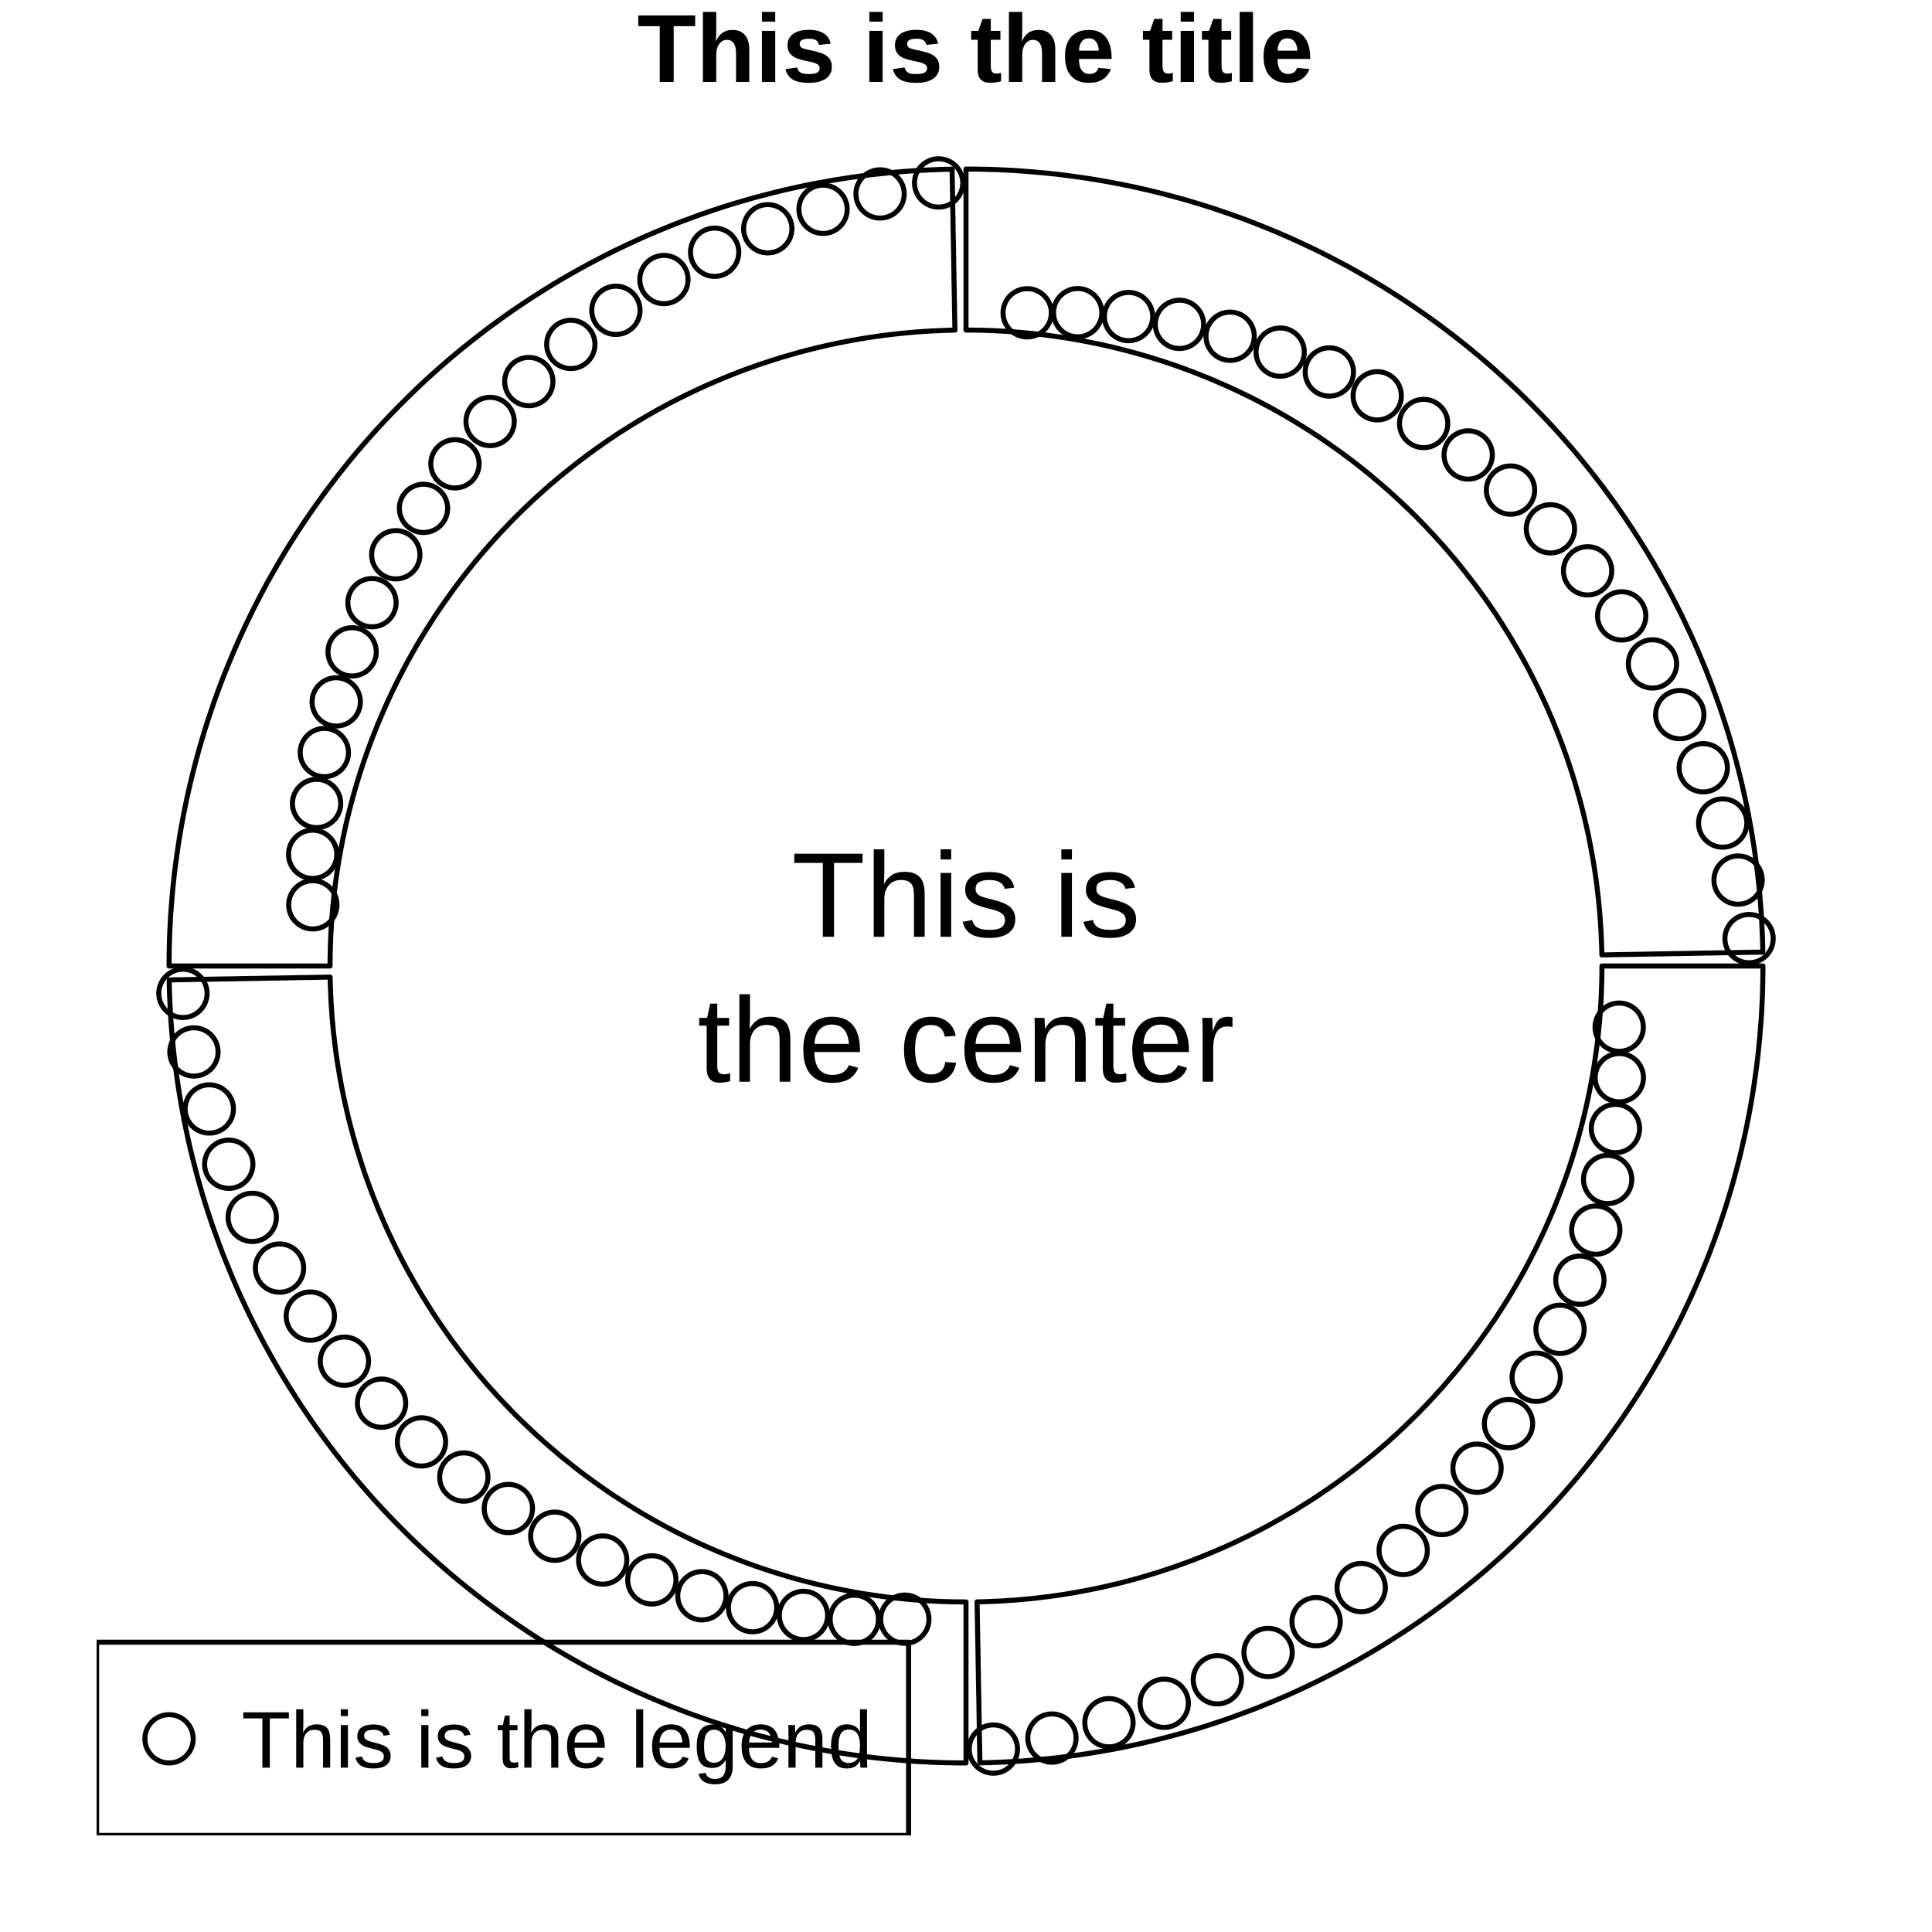
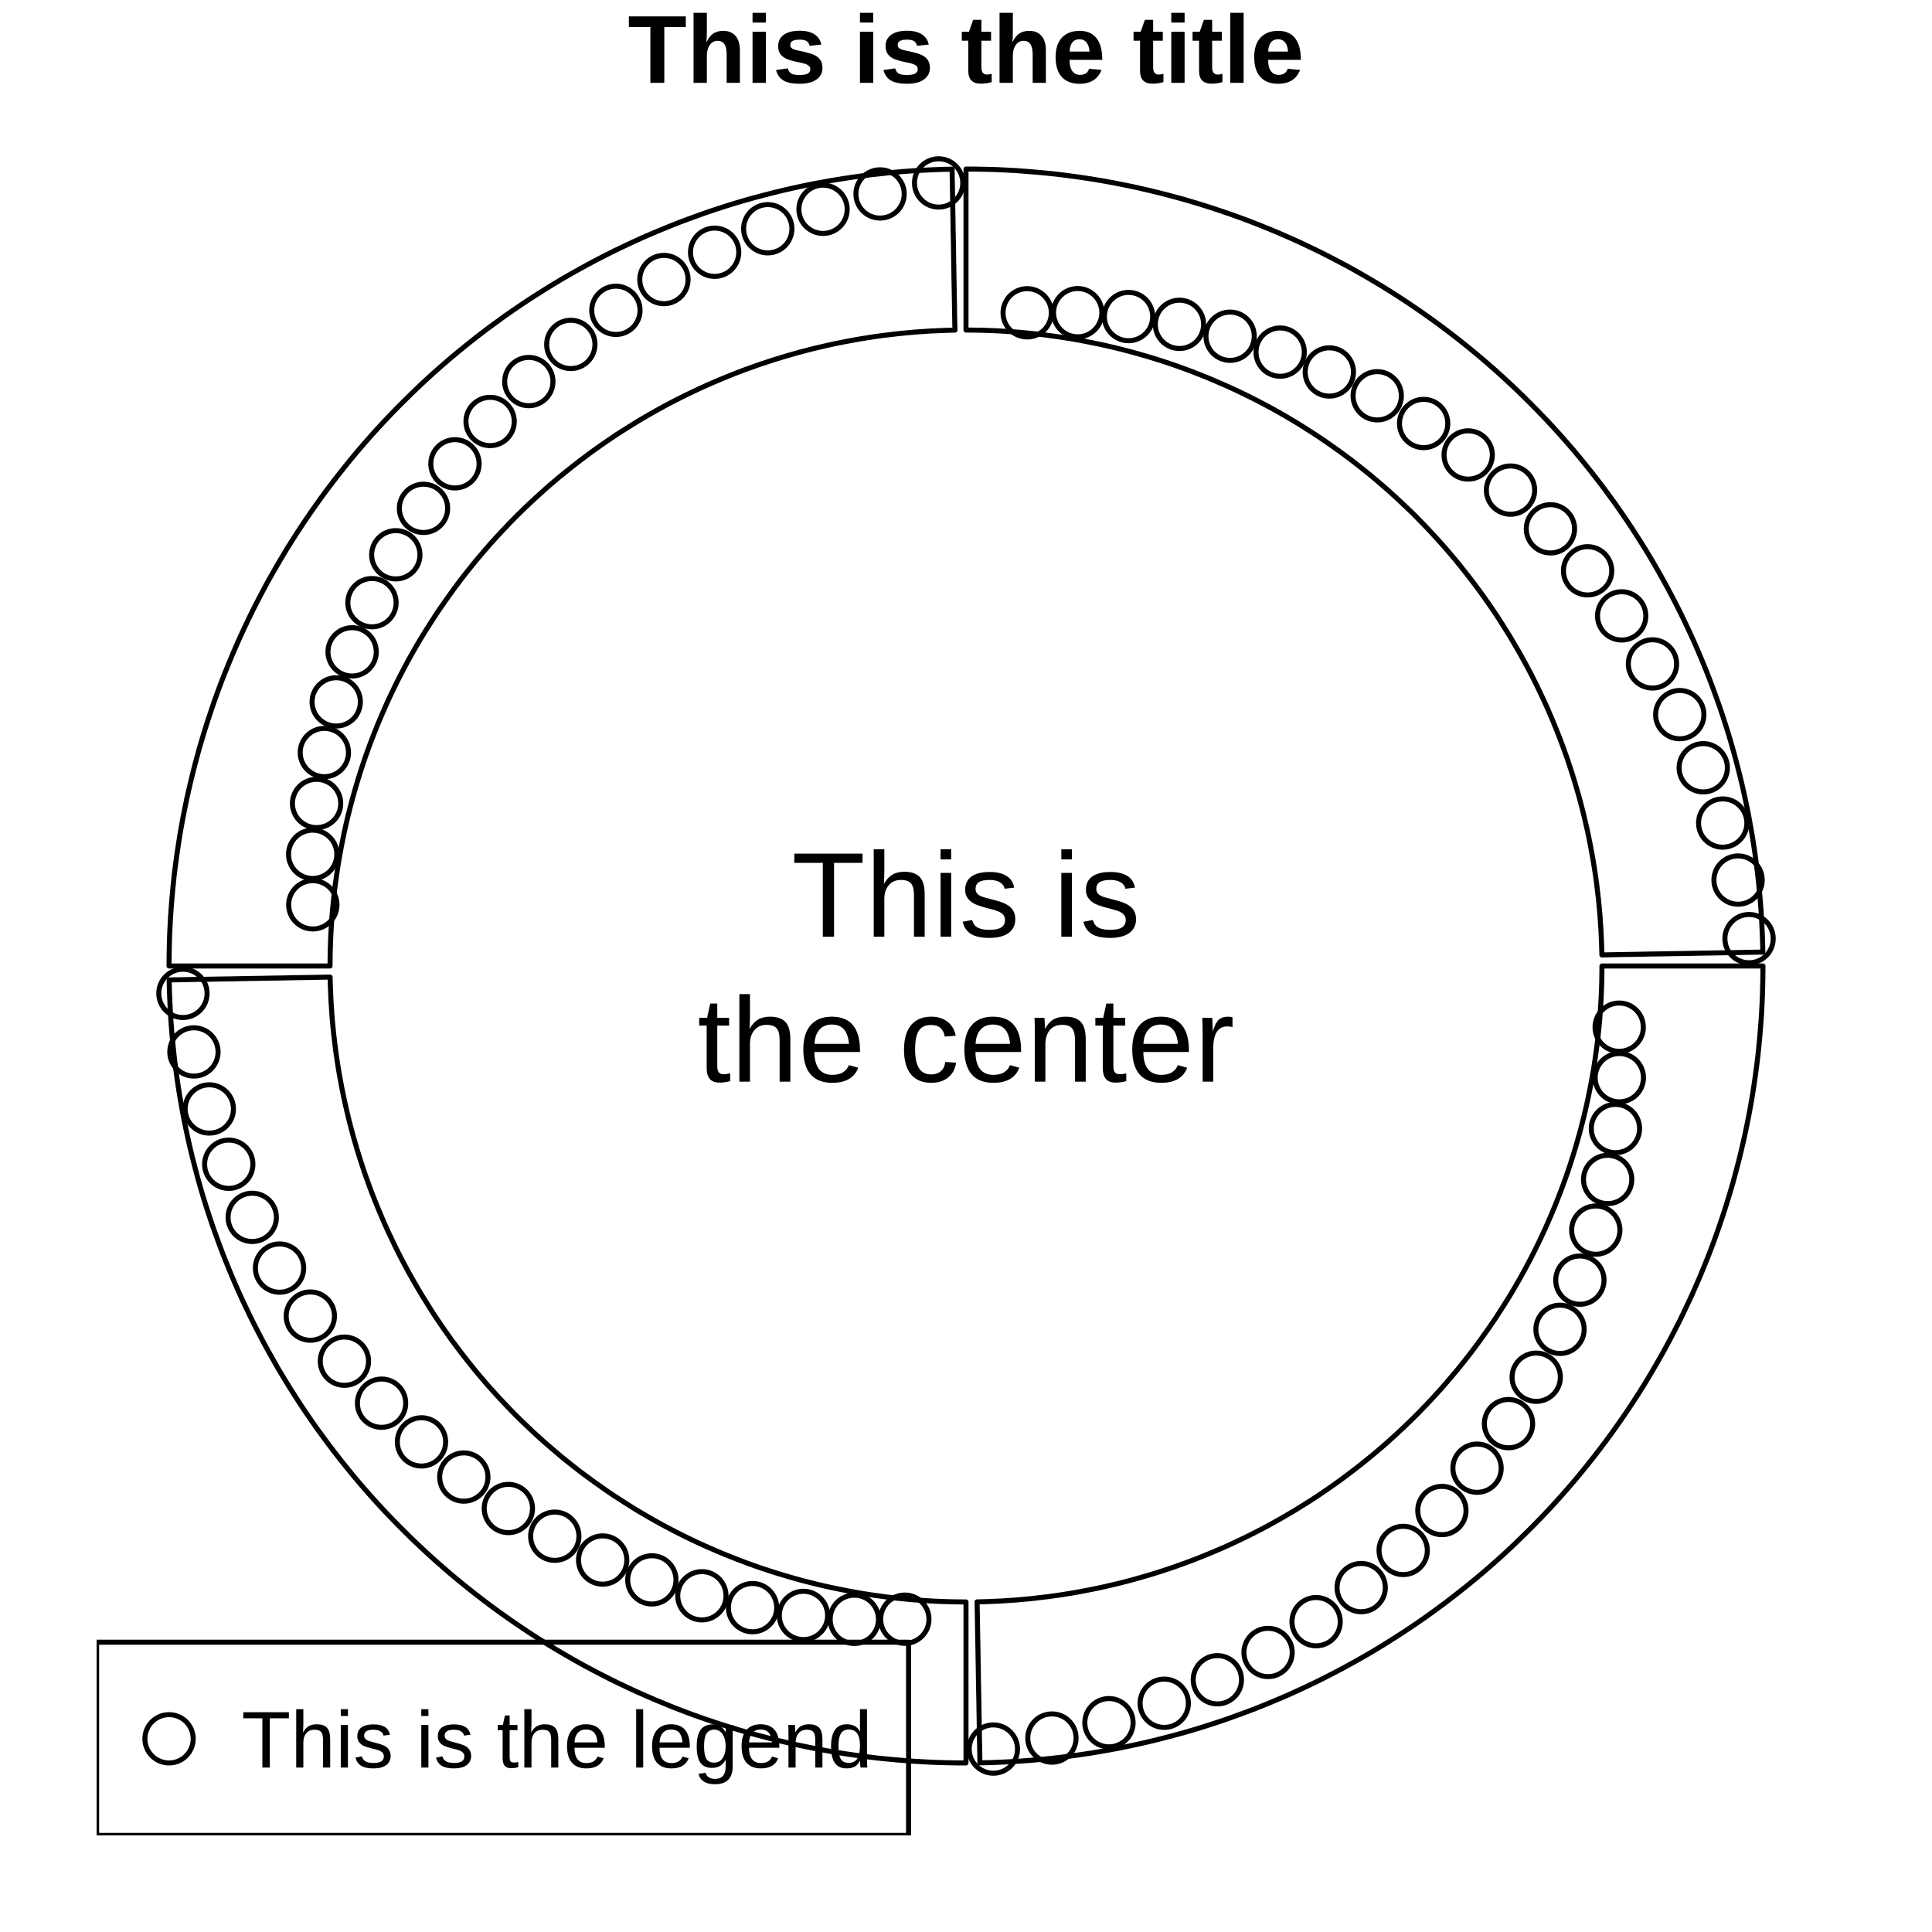
<svg xmlns="http://www.w3.org/2000/svg" viewBox="0 0 288.00 288.00">
  <defs>
    <style type="text/css">
    line, polyline, path, rect, circle {
      fill: none;
      stroke: #000000;
      stroke-linecap: round;
      stroke-linejoin: round;
      stroke-miterlimit: 10.00;
    }
  </style>
  </defs>
  <rect width="100%" height="100%" style="stroke: none; fill: #FFFFFF;" />
  <defs>
    <clipPath id="cpMTQuNHwyNzMuNnwyNzMuNnwxNC40">
      <rect x="14.40" y="14.40" width="259.20" height="259.20" />
    </clipPath>
  </defs>
  <polyline points="238.80,144.00 240.30,144.00 241.80,144.00 243.30,144.00 244.80,144.00 246.30,144.00 247.80,144.00 249.30,144.00 250.80,144.00 252.30,144.00 253.80,144.00 255.30,144.00 256.80,144.00 258.30,144.00 259.80,144.00 261.30,144.00 262.80,144.00 262.79,145.49 262.76,146.98 262.72,148.46 262.65,149.95 262.57,151.44 262.46,152.92 262.34,154.40 262.20,155.89 262.05,157.37 261.87,158.84 261.67,160.32 261.46,161.79 261.23,163.26 260.98,164.73 260.71,166.19 260.42,167.65 260.12,169.11 259.79,170.56 259.45,172.01 259.09,173.45 258.71,174.89 258.32,176.33 257.90,177.76 257.47,179.18 257.02,180.60 256.55,182.01 256.07,183.42 255.57,184.82 255.05,186.21 254.51,187.60 253.95,188.98 253.38,190.36 252.79,191.72 252.19,193.08 251.56,194.43 250.92,195.78 250.27,197.11 249.59,198.44 248.90,199.76 248.20,201.07 247.47,202.37 246.73,203.66 245.98,204.94 245.21,206.22 244.42,207.48 243.62,208.73 242.80,209.97 241.96,211.21 241.11,212.43 240.25,213.64 239.37,214.84 238.47,216.03 237.56,217.21 236.64,218.37 235.70,219.53 234.75,220.67 233.78,221.80 232.80,222.92 231.80,224.03 230.79,225.12 229.77,226.20 228.73,227.27 227.68,228.32 226.62,229.36 225.55,230.39 224.46,231.41 223.36,232.41 222.24,233.40 221.12,234.37 219.98,235.33 218.83,236.27 217.67,237.20 216.49,238.12 215.31,239.02 214.11,239.90 212.91,240.78 211.69,241.63 210.46,242.47 209.22,243.30 207.97,244.10 206.71,244.90 205.44,245.68 204.17,246.44 202.88,247.18 201.58,247.91 200.27,248.63 198.96,249.32 197.64,250.00 196.30,250.67 194.96,251.31 193.62,251.94 192.26,252.56 190.90,253.15 189.52,253.73 188.15,254.29 186.76,254.84 185.37,255.36 183.97,255.87 182.57,256.37 181.16,256.84 179.74,257.30 178.32,257.74 176.89,258.16 175.46,258.56 174.02,258.94 172.58,259.31 171.13,259.66 169.68,259.99 168.23,260.30 166.77,260.60 165.30,260.87 163.84,261.13 162.37,261.37 160.90,261.59 159.42,261.79 157.95,261.98 156.47,262.14 154.99,262.29 153.50,262.42 152.02,262.53 150.53,262.62 149.05,262.69 147.56,262.75 146.07,262.78 146.05,261.28 146.02,259.78 145.99,258.28 145.97,256.78 145.94,255.28 145.92,253.78 145.89,252.28 145.86,250.78 145.84,249.28 145.81,247.78 145.79,246.28 145.76,244.78 145.73,243.28 145.71,241.79 145.68,240.29 145.65,238.79 146.84,238.76 148.03,238.71 149.21,238.66 150.40,238.58 151.58,238.50 152.77,238.39 153.95,238.28 155.13,238.14 156.31,238.00 157.48,237.84 158.66,237.66 159.83,237.47 161.00,237.26 162.17,237.04 163.33,236.81 164.49,236.56 165.65,236.29 166.80,236.02 167.96,235.72 169.10,235.42 170.25,235.09 171.38,234.76 172.52,234.41 173.65,234.04 174.78,233.67 175.90,233.27 177.01,232.87 178.12,232.45 179.23,232.01 180.33,231.56 181.42,231.10 182.51,230.63 183.59,230.14 184.67,229.63 185.74,229.12 186.80,228.59 187.86,228.05 188.91,227.49 189.95,226.92 190.98,226.34 192.01,225.74 193.03,225.14 194.04,224.51 195.05,223.88 196.05,223.24 197.03,222.58 198.01,221.91 198.99,221.22 199.95,220.53 200.90,219.82 201.85,219.10 202.78,218.37 203.71,217.63 204.63,216.88 205.54,216.11 206.44,215.34 207.32,214.55 208.20,213.75 209.07,212.94 209.93,212.12 210.78,211.29 211.62,210.45 212.44,209.59 213.26,208.73 214.06,207.86 214.86,206.98 215.64,206.08 216.41,205.18 217.18,204.27 217.92,203.35 218.66,202.42 219.39,201.48 220.10,200.53 220.80,199.57 221.49,198.60 222.17,197.63 222.84,196.65 223.49,195.65 224.13,194.65 224.76,193.65 225.38,192.63 225.98,191.61 226.57,190.58 227.15,189.54 227.71,188.49 228.26,187.44 228.80,186.38 229.32,185.32 229.83,184.25 230.33,183.17 230.81,182.08 231.28,180.99 231.74,179.90 232.18,178.79 232.61,177.69 233.03,176.57 233.43,175.46 233.82,174.33 234.19,173.21 234.55,172.07 234.89,170.94 235.22,169.80 235.54,168.65 235.84,167.50 236.13,166.35 236.40,165.20 236.66,164.04 236.90,162.87 237.13,161.71 237.35,160.54 237.55,159.37 237.73,158.20 237.90,157.02 238.06,155.84 238.20,154.67 238.32,153.48 238.44,152.30 238.53,151.12 238.61,149.93 238.68,148.75 238.73,147.56 238.77,146.37 238.79,145.19 238.80,144.00 238.80,144.00 " style="stroke-width: 0.75;" clip-path="url(#cpMTQuNHwyNzMuNnwyNzMuNnwxNC40)" />
  <circle cx="241.37" cy="153.12" r="2.70pt" style="stroke-width: 0.75;" clip-path="url(#cpMTQuNHwyNzMuNnwyNzMuNnwxNC40)" />
  <circle cx="241.39" cy="160.65" r="2.70pt" style="stroke-width: 0.75;" clip-path="url(#cpMTQuNHwyNzMuNnwyNzMuNnwxNC40)" />
  <circle cx="240.81" cy="168.23" r="2.70pt" style="stroke-width: 0.75;" clip-path="url(#cpMTQuNHwyNzMuNnwyNzMuNnwxNC40)" />
  <circle cx="239.65" cy="175.82" r="2.70pt" style="stroke-width: 0.75;" clip-path="url(#cpMTQuNHwyNzMuNnwyNzMuNnwxNC40)" />
  <circle cx="237.88" cy="183.37" r="2.70pt" style="stroke-width: 0.75;" clip-path="url(#cpMTQuNHwyNzMuNnwyNzMuNnwxNC40)" />
  <circle cx="235.51" cy="190.83" r="2.70pt" style="stroke-width: 0.75;" clip-path="url(#cpMTQuNHwyNzMuNnwyNzMuNnwxNC40)" />
  <circle cx="232.55" cy="198.16" r="2.70pt" style="stroke-width: 0.75;" clip-path="url(#cpMTQuNHwyNzMuNnwyNzMuNnwxNC40)" />
  <circle cx="229.00" cy="205.30" r="2.70pt" style="stroke-width: 0.75;" clip-path="url(#cpMTQuNHwyNzMuNnwyNzMuNnwxNC40)" />
  <circle cx="224.87" cy="212.22" r="2.70pt" style="stroke-width: 0.75;" clip-path="url(#cpMTQuNHwyNzMuNnwyNzMuNnwxNC40)" />
  <circle cx="220.18" cy="218.86" r="2.70pt" style="stroke-width: 0.75;" clip-path="url(#cpMTQuNHwyNzMuNnwyNzMuNnwxNC40)" />
  <circle cx="214.94" cy="225.17" r="2.70pt" style="stroke-width: 0.75;" clip-path="url(#cpMTQuNHwyNzMuNnwyNzMuNnwxNC40)" />
  <circle cx="209.17" cy="231.12" r="2.70pt" style="stroke-width: 0.75;" clip-path="url(#cpMTQuNHwyNzMuNnwyNzMuNnwxNC40)" />
  <circle cx="202.91" cy="236.66" r="2.70pt" style="stroke-width: 0.75;" clip-path="url(#cpMTQuNHwyNzMuNnwyNzMuNnwxNC40)" />
  <circle cx="196.19" cy="241.74" r="2.70pt" style="stroke-width: 0.75;" clip-path="url(#cpMTQuNHwyNzMuNnwyNzMuNnwxNC40)" />
  <circle cx="189.03" cy="246.33" r="2.70pt" style="stroke-width: 0.75;" clip-path="url(#cpMTQuNHwyNzMuNnwyNzMuNnwxNC40)" />
  <circle cx="181.47" cy="250.40" r="2.70pt" style="stroke-width: 0.75;" clip-path="url(#cpMTQuNHwyNzMuNnwyNzMuNnwxNC40)" />
  <circle cx="173.55" cy="253.90" r="2.70pt" style="stroke-width: 0.75;" clip-path="url(#cpMTQuNHwyNzMuNnwyNzMuNnwxNC40)" />
  <circle cx="165.31" cy="256.80" r="2.70pt" style="stroke-width: 0.75;" clip-path="url(#cpMTQuNHwyNzMuNnwyNzMuNnwxNC40)" />
  <circle cx="156.81" cy="259.09" r="2.70pt" style="stroke-width: 0.75;" clip-path="url(#cpMTQuNHwyNzMuNnwyNzMuNnwxNC40)" />
  <circle cx="148.08" cy="260.73" r="2.70pt" style="stroke-width: 0.75;" clip-path="url(#cpMTQuNHwyNzMuNnwyNzMuNnwxNC40)" />
  <polyline points="144.00,238.80 144.00,240.30 144.00,241.80 144.00,243.30 144.00,244.80 144.00,246.30 144.00,247.80 144.00,249.30 144.00,250.80 144.00,252.30 144.00,253.80 144.00,255.30 144.00,256.80 144.00,258.30 144.00,259.80 144.00,261.30 144.00,262.80 142.51,262.79 141.02,262.76 139.54,262.72 138.05,262.65 136.56,262.57 135.08,262.46 133.60,262.34 132.11,262.20 130.63,262.05 129.16,261.87 127.68,261.67 126.21,261.46 124.74,261.23 123.27,260.98 121.81,260.71 120.35,260.42 118.89,260.12 117.44,259.79 115.99,259.45 114.55,259.09 113.11,258.71 111.67,258.32 110.24,257.90 108.82,257.47 107.40,257.02 105.99,256.55 104.58,256.07 103.18,255.57 101.79,255.05 100.40,254.51 99.02,253.95 97.64,253.38 96.28,252.79 94.92,252.19 93.57,251.56 92.22,250.92 90.89,250.27 89.56,249.59 88.24,248.90 86.93,248.20 85.63,247.47 84.34,246.73 83.06,245.98 81.78,245.21 80.52,244.42 79.27,243.62 78.03,242.80 76.79,241.96 75.57,241.11 74.36,240.25 73.16,239.37 71.97,238.47 70.79,237.56 69.63,236.64 68.47,235.70 67.33,234.75 66.20,233.78 65.08,232.80 63.97,231.80 62.88,230.79 61.80,229.77 60.73,228.73 59.68,227.68 58.64,226.62 57.61,225.55 56.59,224.46 55.59,223.36 54.60,222.24 53.63,221.12 52.67,219.98 51.73,218.83 50.80,217.67 49.88,216.49 48.98,215.31 48.10,214.11 47.22,212.91 46.37,211.69 45.53,210.46 44.70,209.22 43.90,207.97 43.10,206.71 42.32,205.44 41.56,204.17 40.82,202.88 40.09,201.58 39.37,200.27 38.68,198.96 38.00,197.64 37.33,196.30 36.69,194.96 36.06,193.62 35.44,192.26 34.85,190.90 34.27,189.52 33.71,188.15 33.16,186.76 32.64,185.37 32.13,183.97 31.63,182.57 31.16,181.16 30.70,179.74 30.26,178.32 29.84,176.89 29.44,175.46 29.06,174.02 28.69,172.58 28.34,171.13 28.01,169.68 27.70,168.23 27.40,166.77 27.13,165.30 26.87,163.84 26.63,162.37 26.41,160.90 26.21,159.42 26.02,157.95 25.86,156.47 25.71,154.99 25.58,153.50 25.47,152.02 25.38,150.53 25.31,149.05 25.25,147.56 25.22,146.07 26.72,146.05 28.22,146.02 29.72,145.99 31.22,145.97 32.72,145.94 34.22,145.92 35.72,145.89 37.22,145.86 38.72,145.84 40.22,145.81 41.72,145.79 43.22,145.76 44.72,145.73 46.21,145.71 47.71,145.68 49.21,145.65 49.24,146.84 49.29,148.03 49.34,149.21 49.42,150.40 49.50,151.58 49.61,152.77 49.72,153.95 49.86,155.13 50.00,156.31 50.16,157.48 50.34,158.66 50.53,159.83 50.74,161.00 50.96,162.17 51.19,163.33 51.44,164.49 51.71,165.65 51.98,166.80 52.28,167.96 52.58,169.10 52.91,170.25 53.24,171.38 53.59,172.52 53.96,173.65 54.33,174.78 54.73,175.90 55.13,177.01 55.55,178.12 55.99,179.23 56.44,180.33 56.90,181.42 57.37,182.51 57.86,183.59 58.37,184.67 58.88,185.74 59.41,186.80 59.95,187.86 60.51,188.91 61.08,189.95 61.66,190.98 62.26,192.01 62.86,193.03 63.49,194.04 64.12,195.05 64.76,196.05 65.42,197.03 66.09,198.01 66.78,198.99 67.47,199.95 68.18,200.90 68.90,201.85 69.63,202.78 70.37,203.71 71.12,204.63 71.89,205.54 72.66,206.44 73.45,207.32 74.25,208.20 75.06,209.07 75.88,209.93 76.71,210.78 77.55,211.62 78.41,212.44 79.27,213.26 80.14,214.06 81.02,214.86 81.92,215.64 82.82,216.41 83.73,217.18 84.65,217.92 85.58,218.66 86.52,219.39 87.47,220.10 88.43,220.80 89.40,221.49 90.37,222.17 91.35,222.84 92.35,223.49 93.35,224.13 94.35,224.76 95.37,225.38 96.39,225.98 97.42,226.57 98.46,227.15 99.51,227.71 100.56,228.26 101.62,228.80 102.68,229.32 103.75,229.83 104.83,230.33 105.92,230.81 107.01,231.28 108.10,231.74 109.21,232.18 110.31,232.61 111.43,233.03 112.54,233.43 113.67,233.82 114.79,234.19 115.93,234.55 117.06,234.89 118.20,235.22 119.35,235.54 120.50,235.84 121.65,236.13 122.80,236.40 123.96,236.66 125.13,236.90 126.29,237.13 127.46,237.35 128.63,237.55 129.80,237.73 130.98,237.90 132.16,238.06 133.33,238.20 134.52,238.32 135.70,238.44 136.88,238.53 138.07,238.61 139.25,238.68 140.44,238.73 141.63,238.77 142.81,238.79 144.00,238.80 144.00,238.80 " style="stroke-width: 0.75;" clip-path="url(#cpMTQuNHwyNzMuNnwyNzMuNnwxNC40)" />
  <circle cx="134.88" cy="241.37" r="2.70pt" style="stroke-width: 0.75;" clip-path="url(#cpMTQuNHwyNzMuNnwyNzMuNnwxNC40)" />
  <circle cx="127.35" cy="241.39" r="2.70pt" style="stroke-width: 0.75;" clip-path="url(#cpMTQuNHwyNzMuNnwyNzMuNnwxNC40)" />
  <circle cx="119.77" cy="240.81" r="2.70pt" style="stroke-width: 0.75;" clip-path="url(#cpMTQuNHwyNzMuNnwyNzMuNnwxNC40)" />
  <circle cx="112.18" cy="239.65" r="2.70pt" style="stroke-width: 0.75;" clip-path="url(#cpMTQuNHwyNzMuNnwyNzMuNnwxNC40)" />
  <circle cx="104.63" cy="237.88" r="2.70pt" style="stroke-width: 0.75;" clip-path="url(#cpMTQuNHwyNzMuNnwyNzMuNnwxNC40)" />
  <circle cx="97.17" cy="235.51" r="2.70pt" style="stroke-width: 0.75;" clip-path="url(#cpMTQuNHwyNzMuNnwyNzMuNnwxNC40)" />
  <circle cx="89.84" cy="232.55" r="2.70pt" style="stroke-width: 0.75;" clip-path="url(#cpMTQuNHwyNzMuNnwyNzMuNnwxNC40)" />
  <circle cx="82.70" cy="229.00" r="2.70pt" style="stroke-width: 0.75;" clip-path="url(#cpMTQuNHwyNzMuNnwyNzMuNnwxNC40)" />
  <circle cx="75.78" cy="224.87" r="2.70pt" style="stroke-width: 0.75;" clip-path="url(#cpMTQuNHwyNzMuNnwyNzMuNnwxNC40)" />
  <circle cx="69.14" cy="220.18" r="2.70pt" style="stroke-width: 0.75;" clip-path="url(#cpMTQuNHwyNzMuNnwyNzMuNnwxNC40)" />
  <circle cx="62.83" cy="214.94" r="2.70pt" style="stroke-width: 0.75;" clip-path="url(#cpMTQuNHwyNzMuNnwyNzMuNnwxNC40)" />
  <circle cx="56.88" cy="209.17" r="2.70pt" style="stroke-width: 0.75;" clip-path="url(#cpMTQuNHwyNzMuNnwyNzMuNnwxNC40)" />
  <circle cx="51.34" cy="202.91" r="2.70pt" style="stroke-width: 0.75;" clip-path="url(#cpMTQuNHwyNzMuNnwyNzMuNnwxNC40)" />
  <circle cx="46.26" cy="196.19" r="2.70pt" style="stroke-width: 0.75;" clip-path="url(#cpMTQuNHwyNzMuNnwyNzMuNnwxNC40)" />
  <circle cx="41.67" cy="189.03" r="2.70pt" style="stroke-width: 0.75;" clip-path="url(#cpMTQuNHwyNzMuNnwyNzMuNnwxNC40)" />
  <circle cx="37.60" cy="181.47" r="2.70pt" style="stroke-width: 0.75;" clip-path="url(#cpMTQuNHwyNzMuNnwyNzMuNnwxNC40)" />
  <circle cx="34.10" cy="173.55" r="2.70pt" style="stroke-width: 0.75;" clip-path="url(#cpMTQuNHwyNzMuNnwyNzMuNnwxNC40)" />
  <circle cx="31.20" cy="165.31" r="2.70pt" style="stroke-width: 0.75;" clip-path="url(#cpMTQuNHwyNzMuNnwyNzMuNnwxNC40)" />
  <circle cx="28.91" cy="156.81" r="2.70pt" style="stroke-width: 0.75;" clip-path="url(#cpMTQuNHwyNzMuNnwyNzMuNnwxNC40)" />
  <circle cx="27.27" cy="148.08" r="2.70pt" style="stroke-width: 0.75;" clip-path="url(#cpMTQuNHwyNzMuNnwyNzMuNnwxNC40)" />
  <polyline points="49.20,144.00 47.70,144.00 46.20,144.00 44.70,144.00 43.20,144.00 41.70,144.00 40.20,144.00 38.70,144.00 37.20,144.00 35.70,144.00 34.20,144.00 32.70,144.00 31.20,144.00 29.70,144.00 28.20,144.00 26.70,144.00 25.20,144.00 25.21,142.51 25.24,141.02 25.28,139.54 25.35,138.05 25.43,136.56 25.54,135.08 25.66,133.60 25.80,132.11 25.95,130.63 26.13,129.16 26.33,127.68 26.54,126.21 26.77,124.74 27.02,123.27 27.29,121.81 27.58,120.35 27.88,118.89 28.21,117.44 28.55,115.99 28.91,114.55 29.29,113.11 29.68,111.67 30.10,110.24 30.53,108.82 30.98,107.40 31.45,105.99 31.93,104.58 32.43,103.18 32.95,101.79 33.49,100.40 34.05,99.02 34.62,97.64 35.21,96.28 35.81,94.92 36.44,93.57 37.08,92.22 37.73,90.89 38.41,89.56 39.10,88.24 39.80,86.93 40.53,85.63 41.27,84.34 42.02,83.06 42.79,81.78 43.58,80.52 44.38,79.27 45.20,78.03 46.04,76.79 46.89,75.57 47.75,74.36 48.63,73.16 49.53,71.97 50.44,70.79 51.36,69.63 52.30,68.47 53.25,67.33 54.22,66.20 55.20,65.08 56.20,63.97 57.21,62.88 58.23,61.80 59.27,60.73 60.32,59.68 61.38,58.64 62.45,57.61 63.54,56.59 64.64,55.59 65.76,54.60 66.88,53.63 68.02,52.67 69.17,51.73 70.33,50.80 71.51,49.88 72.69,48.98 73.89,48.10 75.09,47.22 76.31,46.37 77.54,45.53 78.78,44.70 80.03,43.90 81.29,43.10 82.56,42.32 83.83,41.56 85.12,40.82 86.42,40.09 87.73,39.37 89.04,38.68 90.36,38.00 91.70,37.33 93.04,36.69 94.38,36.06 95.74,35.44 97.10,34.85 98.48,34.27 99.85,33.71 101.24,33.16 102.63,32.64 104.03,32.13 105.43,31.63 106.84,31.16 108.26,30.70 109.68,30.26 111.11,29.84 112.54,29.44 113.98,29.06 115.42,28.69 116.87,28.34 118.32,28.01 119.77,27.70 121.23,27.40 122.70,27.13 124.16,26.87 125.63,26.63 127.10,26.41 128.58,26.21 130.05,26.02 131.53,25.86 133.01,25.71 134.50,25.58 135.98,25.47 137.47,25.38 138.95,25.31 140.44,25.25 141.93,25.22 141.95,26.72 141.98,28.22 142.01,29.72 142.03,31.22 142.06,32.72 142.08,34.22 142.11,35.72 142.14,37.22 142.16,38.72 142.19,40.22 142.21,41.72 142.24,43.22 142.27,44.72 142.29,46.21 142.32,47.71 142.35,49.21 141.16,49.24 139.97,49.29 138.79,49.34 137.60,49.42 136.42,49.50 135.23,49.61 134.05,49.72 132.87,49.86 131.69,50.00 130.52,50.16 129.34,50.34 128.17,50.53 127.00,50.74 125.83,50.96 124.67,51.19 123.51,51.44 122.35,51.71 121.20,51.98 120.04,52.28 118.90,52.58 117.75,52.91 116.62,53.24 115.48,53.59 114.35,53.96 113.22,54.33 112.10,54.73 110.99,55.13 109.88,55.55 108.77,55.99 107.67,56.44 106.58,56.90 105.49,57.37 104.41,57.86 103.33,58.37 102.26,58.88 101.20,59.41 100.14,59.95 99.09,60.51 98.05,61.08 97.02,61.66 95.99,62.26 94.97,62.86 93.96,63.49 92.95,64.12 91.95,64.76 90.97,65.42 89.99,66.09 89.01,66.78 88.05,67.47 87.10,68.18 86.15,68.90 85.22,69.63 84.29,70.37 83.37,71.12 82.46,71.89 81.56,72.66 80.68,73.45 79.80,74.25 78.93,75.06 78.07,75.88 77.22,76.71 76.38,77.55 75.56,78.41 74.74,79.27 73.94,80.14 73.14,81.02 72.36,81.92 71.59,82.82 70.82,83.73 70.08,84.65 69.34,85.58 68.61,86.52 67.90,87.47 67.20,88.43 66.51,89.40 65.83,90.37 65.16,91.35 64.51,92.35 63.87,93.35 63.24,94.35 62.62,95.37 62.02,96.39 61.43,97.42 60.85,98.46 60.29,99.51 59.74,100.56 59.20,101.62 58.68,102.68 58.17,103.75 57.67,104.83 57.19,105.92 56.72,107.01 56.26,108.10 55.82,109.21 55.39,110.31 54.97,111.43 54.57,112.54 54.18,113.67 53.81,114.79 53.45,115.93 53.11,117.06 52.78,118.20 52.46,119.35 52.16,120.50 51.87,121.65 51.60,122.80 51.34,123.96 51.10,125.13 50.87,126.29 50.65,127.46 50.45,128.63 50.27,129.80 50.10,130.98 49.94,132.16 49.80,133.33 49.68,134.52 49.56,135.70 49.47,136.88 49.39,138.07 49.32,139.25 49.27,140.44 49.23,141.63 49.21,142.81 49.20,144.00 49.20,144.00 " style="stroke-width: 0.75;" clip-path="url(#cpMTQuNHwyNzMuNnwyNzMuNnwxNC40)" />
  <circle cx="46.63" cy="134.88" r="2.70pt" style="stroke-width: 0.75;" clip-path="url(#cpMTQuNHwyNzMuNnwyNzMuNnwxNC40)" />
  <circle cx="46.61" cy="127.35" r="2.70pt" style="stroke-width: 0.75;" clip-path="url(#cpMTQuNHwyNzMuNnwyNzMuNnwxNC40)" />
  <circle cx="47.19" cy="119.77" r="2.70pt" style="stroke-width: 0.75;" clip-path="url(#cpMTQuNHwyNzMuNnwyNzMuNnwxNC40)" />
  <circle cx="48.35" cy="112.18" r="2.70pt" style="stroke-width: 0.75;" clip-path="url(#cpMTQuNHwyNzMuNnwyNzMuNnwxNC40)" />
  <circle cx="50.12" cy="104.63" r="2.70pt" style="stroke-width: 0.75;" clip-path="url(#cpMTQuNHwyNzMuNnwyNzMuNnwxNC40)" />
  <circle cx="52.49" cy="97.17" r="2.70pt" style="stroke-width: 0.75;" clip-path="url(#cpMTQuNHwyNzMuNnwyNzMuNnwxNC40)" />
  <circle cx="55.45" cy="89.84" r="2.70pt" style="stroke-width: 0.75;" clip-path="url(#cpMTQuNHwyNzMuNnwyNzMuNnwxNC40)" />
  <circle cx="59.00" cy="82.70" r="2.70pt" style="stroke-width: 0.75;" clip-path="url(#cpMTQuNHwyNzMuNnwyNzMuNnwxNC40)" />
  <circle cx="63.13" cy="75.78" r="2.70pt" style="stroke-width: 0.75;" clip-path="url(#cpMTQuNHwyNzMuNnwyNzMuNnwxNC40)" />
  <circle cx="67.82" cy="69.14" r="2.70pt" style="stroke-width: 0.75;" clip-path="url(#cpMTQuNHwyNzMuNnwyNzMuNnwxNC40)" />
  <circle cx="73.06" cy="62.83" r="2.70pt" style="stroke-width: 0.75;" clip-path="url(#cpMTQuNHwyNzMuNnwyNzMuNnwxNC40)" />
  <circle cx="78.83" cy="56.88" r="2.70pt" style="stroke-width: 0.75;" clip-path="url(#cpMTQuNHwyNzMuNnwyNzMuNnwxNC40)" />
  <circle cx="85.09" cy="51.34" r="2.70pt" style="stroke-width: 0.75;" clip-path="url(#cpMTQuNHwyNzMuNnwyNzMuNnwxNC40)" />
  <circle cx="91.81" cy="46.26" r="2.70pt" style="stroke-width: 0.75;" clip-path="url(#cpMTQuNHwyNzMuNnwyNzMuNnwxNC40)" />
  <circle cx="98.97" cy="41.67" r="2.70pt" style="stroke-width: 0.75;" clip-path="url(#cpMTQuNHwyNzMuNnwyNzMuNnwxNC40)" />
  <circle cx="106.53" cy="37.60" r="2.70pt" style="stroke-width: 0.75;" clip-path="url(#cpMTQuNHwyNzMuNnwyNzMuNnwxNC40)" />
  <circle cx="114.45" cy="34.10" r="2.70pt" style="stroke-width: 0.75;" clip-path="url(#cpMTQuNHwyNzMuNnwyNzMuNnwxNC40)" />
  <circle cx="122.69" cy="31.20" r="2.70pt" style="stroke-width: 0.75;" clip-path="url(#cpMTQuNHwyNzMuNnwyNzMuNnwxNC40)" />
  <circle cx="131.19" cy="28.91" r="2.70pt" style="stroke-width: 0.75;" clip-path="url(#cpMTQuNHwyNzMuNnwyNzMuNnwxNC40)" />
  <circle cx="139.92" cy="27.27" r="2.70pt" style="stroke-width: 0.75;" clip-path="url(#cpMTQuNHwyNzMuNnwyNzMuNnwxNC40)" />
  <polyline points="144.00,49.20 144.00,47.70 144.00,46.20 144.00,44.70 144.00,43.20 144.00,41.70 144.00,40.20 144.00,38.70 144.00,37.20 144.00,35.70 144.00,34.20 144.00,32.70 144.00,31.20 144.00,29.70 144.00,28.20 144.00,26.70 144.00,25.20 145.49,25.21 146.98,25.24 148.46,25.28 149.95,25.35 151.44,25.43 152.92,25.54 154.40,25.66 155.89,25.80 157.37,25.95 158.84,26.13 160.32,26.33 161.79,26.54 163.26,26.77 164.73,27.02 166.19,27.29 167.65,27.58 169.11,27.88 170.56,28.21 172.01,28.55 173.45,28.91 174.89,29.29 176.33,29.68 177.76,30.10 179.18,30.53 180.60,30.98 182.01,31.45 183.42,31.93 184.82,32.43 186.21,32.95 187.60,33.49 188.98,34.05 190.36,34.62 191.72,35.21 193.08,35.81 194.43,36.44 195.78,37.08 197.11,37.73 198.44,38.41 199.76,39.10 201.07,39.80 202.37,40.53 203.66,41.27 204.94,42.02 206.22,42.79 207.48,43.58 208.73,44.38 209.97,45.20 211.21,46.04 212.43,46.89 213.64,47.75 214.84,48.63 216.03,49.53 217.21,50.44 218.37,51.36 219.53,52.30 220.67,53.25 221.80,54.22 222.92,55.20 224.03,56.20 225.12,57.21 226.20,58.23 227.27,59.27 228.32,60.32 229.36,61.38 230.39,62.45 231.41,63.54 232.41,64.64 233.40,65.76 234.37,66.88 235.33,68.02 236.27,69.17 237.20,70.33 238.12,71.51 239.02,72.69 239.90,73.89 240.78,75.09 241.63,76.31 242.47,77.54 243.30,78.78 244.10,80.03 244.90,81.29 245.68,82.56 246.44,83.83 247.18,85.12 247.91,86.42 248.63,87.73 249.32,89.04 250.00,90.36 250.67,91.70 251.31,93.04 251.94,94.38 252.56,95.74 253.15,97.10 253.73,98.48 254.29,99.85 254.84,101.24 255.36,102.63 255.87,104.03 256.37,105.43 256.84,106.84 257.30,108.26 257.74,109.68 258.16,111.11 258.56,112.54 258.94,113.98 259.31,115.42 259.66,116.87 259.99,118.32 260.30,119.77 260.60,121.23 260.87,122.70 261.13,124.16 261.37,125.63 261.59,127.10 261.79,128.58 261.98,130.05 262.14,131.53 262.29,133.01 262.42,134.50 262.53,135.98 262.62,137.47 262.69,138.95 262.75,140.44 262.78,141.93 261.28,141.95 259.78,141.98 258.28,142.01 256.78,142.03 255.28,142.06 253.78,142.08 252.28,142.11 250.78,142.14 249.28,142.16 247.78,142.19 246.28,142.21 244.78,142.24 243.28,142.27 241.79,142.29 240.29,142.32 238.79,142.35 238.76,141.16 238.71,139.97 238.66,138.79 238.58,137.60 238.50,136.42 238.39,135.23 238.28,134.05 238.14,132.87 238.00,131.69 237.84,130.52 237.66,129.34 237.47,128.17 237.26,127.00 237.04,125.83 236.81,124.67 236.56,123.51 236.29,122.35 236.02,121.20 235.72,120.04 235.42,118.90 235.09,117.75 234.76,116.62 234.41,115.48 234.04,114.35 233.67,113.22 233.27,112.10 232.87,110.99 232.45,109.88 232.01,108.77 231.56,107.67 231.10,106.58 230.63,105.49 230.14,104.41 229.63,103.33 229.12,102.26 228.59,101.20 228.05,100.14 227.49,99.09 226.92,98.05 226.34,97.02 225.74,95.99 225.14,94.97 224.51,93.96 223.88,92.95 223.24,91.95 222.58,90.97 221.91,89.99 221.22,89.01 220.53,88.05 219.82,87.10 219.10,86.15 218.37,85.22 217.63,84.29 216.88,83.37 216.11,82.46 215.34,81.56 214.55,80.68 213.75,79.80 212.94,78.93 212.12,78.07 211.29,77.22 210.45,76.38 209.59,75.56 208.73,74.74 207.86,73.94 206.98,73.14 206.08,72.36 205.18,71.59 204.27,70.82 203.35,70.08 202.42,69.34 201.48,68.61 200.53,67.90 199.57,67.20 198.60,66.51 197.63,65.83 196.65,65.16 195.65,64.51 194.65,63.87 193.65,63.24 192.63,62.62 191.61,62.02 190.58,61.43 189.54,60.85 188.49,60.29 187.44,59.74 186.38,59.20 185.32,58.68 184.25,58.17 183.17,57.67 182.08,57.19 180.99,56.72 179.90,56.26 178.79,55.82 177.69,55.39 176.57,54.97 175.46,54.57 174.33,54.18 173.21,53.81 172.07,53.45 170.94,53.11 169.80,52.78 168.65,52.46 167.50,52.16 166.35,51.87 165.20,51.60 164.04,51.34 162.87,51.10 161.71,50.87 160.54,50.65 159.37,50.45 158.20,50.27 157.02,50.10 155.84,49.94 154.67,49.80 153.48,49.68 152.30,49.56 151.12,49.47 149.93,49.39 148.75,49.32 147.56,49.27 146.37,49.23 145.19,49.21 144.00,49.20 144.00,49.20 " style="stroke-width: 0.75;" clip-path="url(#cpMTQuNHwyNzMuNnwyNzMuNnwxNC40)" />
  <circle cx="153.12" cy="46.63" r="2.70pt" style="stroke-width: 0.75;" clip-path="url(#cpMTQuNHwyNzMuNnwyNzMuNnwxNC40)" />
  <circle cx="160.65" cy="46.61" r="2.70pt" style="stroke-width: 0.75;" clip-path="url(#cpMTQuNHwyNzMuNnwyNzMuNnwxNC40)" />
  <circle cx="168.23" cy="47.19" r="2.70pt" style="stroke-width: 0.75;" clip-path="url(#cpMTQuNHwyNzMuNnwyNzMuNnwxNC40)" />
  <circle cx="175.82" cy="48.35" r="2.70pt" style="stroke-width: 0.75;" clip-path="url(#cpMTQuNHwyNzMuNnwyNzMuNnwxNC40)" />
  <circle cx="183.37" cy="50.12" r="2.70pt" style="stroke-width: 0.75;" clip-path="url(#cpMTQuNHwyNzMuNnwyNzMuNnwxNC40)" />
  <circle cx="190.83" cy="52.49" r="2.70pt" style="stroke-width: 0.75;" clip-path="url(#cpMTQuNHwyNzMuNnwyNzMuNnwxNC40)" />
  <circle cx="198.16" cy="55.45" r="2.70pt" style="stroke-width: 0.75;" clip-path="url(#cpMTQuNHwyNzMuNnwyNzMuNnwxNC40)" />
  <circle cx="205.30" cy="59.00" r="2.70pt" style="stroke-width: 0.75;" clip-path="url(#cpMTQuNHwyNzMuNnwyNzMuNnwxNC40)" />
  <circle cx="212.22" cy="63.13" r="2.70pt" style="stroke-width: 0.75;" clip-path="url(#cpMTQuNHwyNzMuNnwyNzMuNnwxNC40)" />
  <circle cx="218.86" cy="67.82" r="2.70pt" style="stroke-width: 0.75;" clip-path="url(#cpMTQuNHwyNzMuNnwyNzMuNnwxNC40)" />
  <circle cx="225.17" cy="73.06" r="2.70pt" style="stroke-width: 0.75;" clip-path="url(#cpMTQuNHwyNzMuNnwyNzMuNnwxNC40)" />
  <circle cx="231.12" cy="78.83" r="2.70pt" style="stroke-width: 0.75;" clip-path="url(#cpMTQuNHwyNzMuNnwyNzMuNnwxNC40)" />
  <circle cx="236.66" cy="85.09" r="2.70pt" style="stroke-width: 0.75;" clip-path="url(#cpMTQuNHwyNzMuNnwyNzMuNnwxNC40)" />
  <circle cx="241.74" cy="91.81" r="2.70pt" style="stroke-width: 0.75;" clip-path="url(#cpMTQuNHwyNzMuNnwyNzMuNnwxNC40)" />
  <circle cx="246.33" cy="98.97" r="2.70pt" style="stroke-width: 0.75;" clip-path="url(#cpMTQuNHwyNzMuNnwyNzMuNnwxNC40)" />
  <circle cx="250.40" cy="106.53" r="2.70pt" style="stroke-width: 0.75;" clip-path="url(#cpMTQuNHwyNzMuNnwyNzMuNnwxNC40)" />
  <circle cx="253.90" cy="114.45" r="2.70pt" style="stroke-width: 0.75;" clip-path="url(#cpMTQuNHwyNzMuNnwyNzMuNnwxNC40)" />
  <circle cx="256.80" cy="122.69" r="2.70pt" style="stroke-width: 0.75;" clip-path="url(#cpMTQuNHwyNzMuNnwyNzMuNnwxNC40)" />
  <circle cx="259.09" cy="131.19" r="2.70pt" style="stroke-width: 0.75;" clip-path="url(#cpMTQuNHwyNzMuNnwyNzMuNnwxNC40)" />
  <circle cx="260.73" cy="139.92" r="2.70pt" style="stroke-width: 0.75;" clip-path="url(#cpMTQuNHwyNzMuNnwyNzMuNnwxNC40)" />
  <g clip-path="url(#cpMTQuNHwyNzMuNnwyNzMuNnwxNC40)">
-     <text x="118.00" y="139.65" style="font-size: 18.00px; font-family: Arial;" textLength="52.00px" lengthAdjust="spacingAndGlyphs">This is</text>
+     <text x="118.00" y="139.64" style="font-size: 18.00px; font-family: Arial;" textLength="52.00px" lengthAdjust="spacingAndGlyphs">This is</text>
  </g>
  <g clip-path="url(#cpMTQuNHwyNzMuNnwyNzMuNnwxNC40)">
-     <text x="103.97" y="161.25" style="font-size: 18.00px; font-family: Arial;" textLength="80.05px" lengthAdjust="spacingAndGlyphs">the center</text>
+     <text x="103.97" y="161.24" style="font-size: 18.00px; font-family: Arial;" textLength="80.05px" lengthAdjust="spacingAndGlyphs">the center</text>
  </g>
  <rect x="14.40" y="244.80" width="121.04" height="28.80" style="stroke-width: 0.75;" clip-path="url(#cpMTQuNHwyNzMuNnwyNzMuNnwxNC40)" />
  <circle cx="25.20" cy="259.20" r="2.70pt" style="stroke-width: 0.75;" clip-path="url(#cpMTQuNHwyNzMuNnwyNzMuNnwxNC40)" />
  <g clip-path="url(#cpMTQuNHwyNzMuNnwyNzMuNnwxNC40)">
-     <text x="36.00" y="263.50" style="font-size: 12.00px; font-family: Arial;" textLength="94.05px" lengthAdjust="spacingAndGlyphs">This is the legend</text>
+     <text x="36.00" y="263.49" style="font-size: 12.00px; font-family: Arial;" textLength="94.05px" lengthAdjust="spacingAndGlyphs">This is the legend</text>
  </g>
  <defs>
    <clipPath id="cpMHwyODh8Mjg4fDA=">
      <rect x="0.00" y="0.00" width="288.00" height="288.00" />
    </clipPath>
  </defs>
  <g clip-path="url(#cpMHwyODh8Mjg4fDA=)">
-     <text x="94.99" y="12.21" style="font-size: 14.40px; font-weight: bold; font-family: Arial;" textLength="98.01px" lengthAdjust="spacingAndGlyphs">This is the title</text>
+     <text x="93.59" y="12.35" style="font-size: 14.40px; font-weight: bold; font-family: Arial;" textLength="100.81px" lengthAdjust="spacingAndGlyphs">This is the title</text>
  </g>
</svg>
